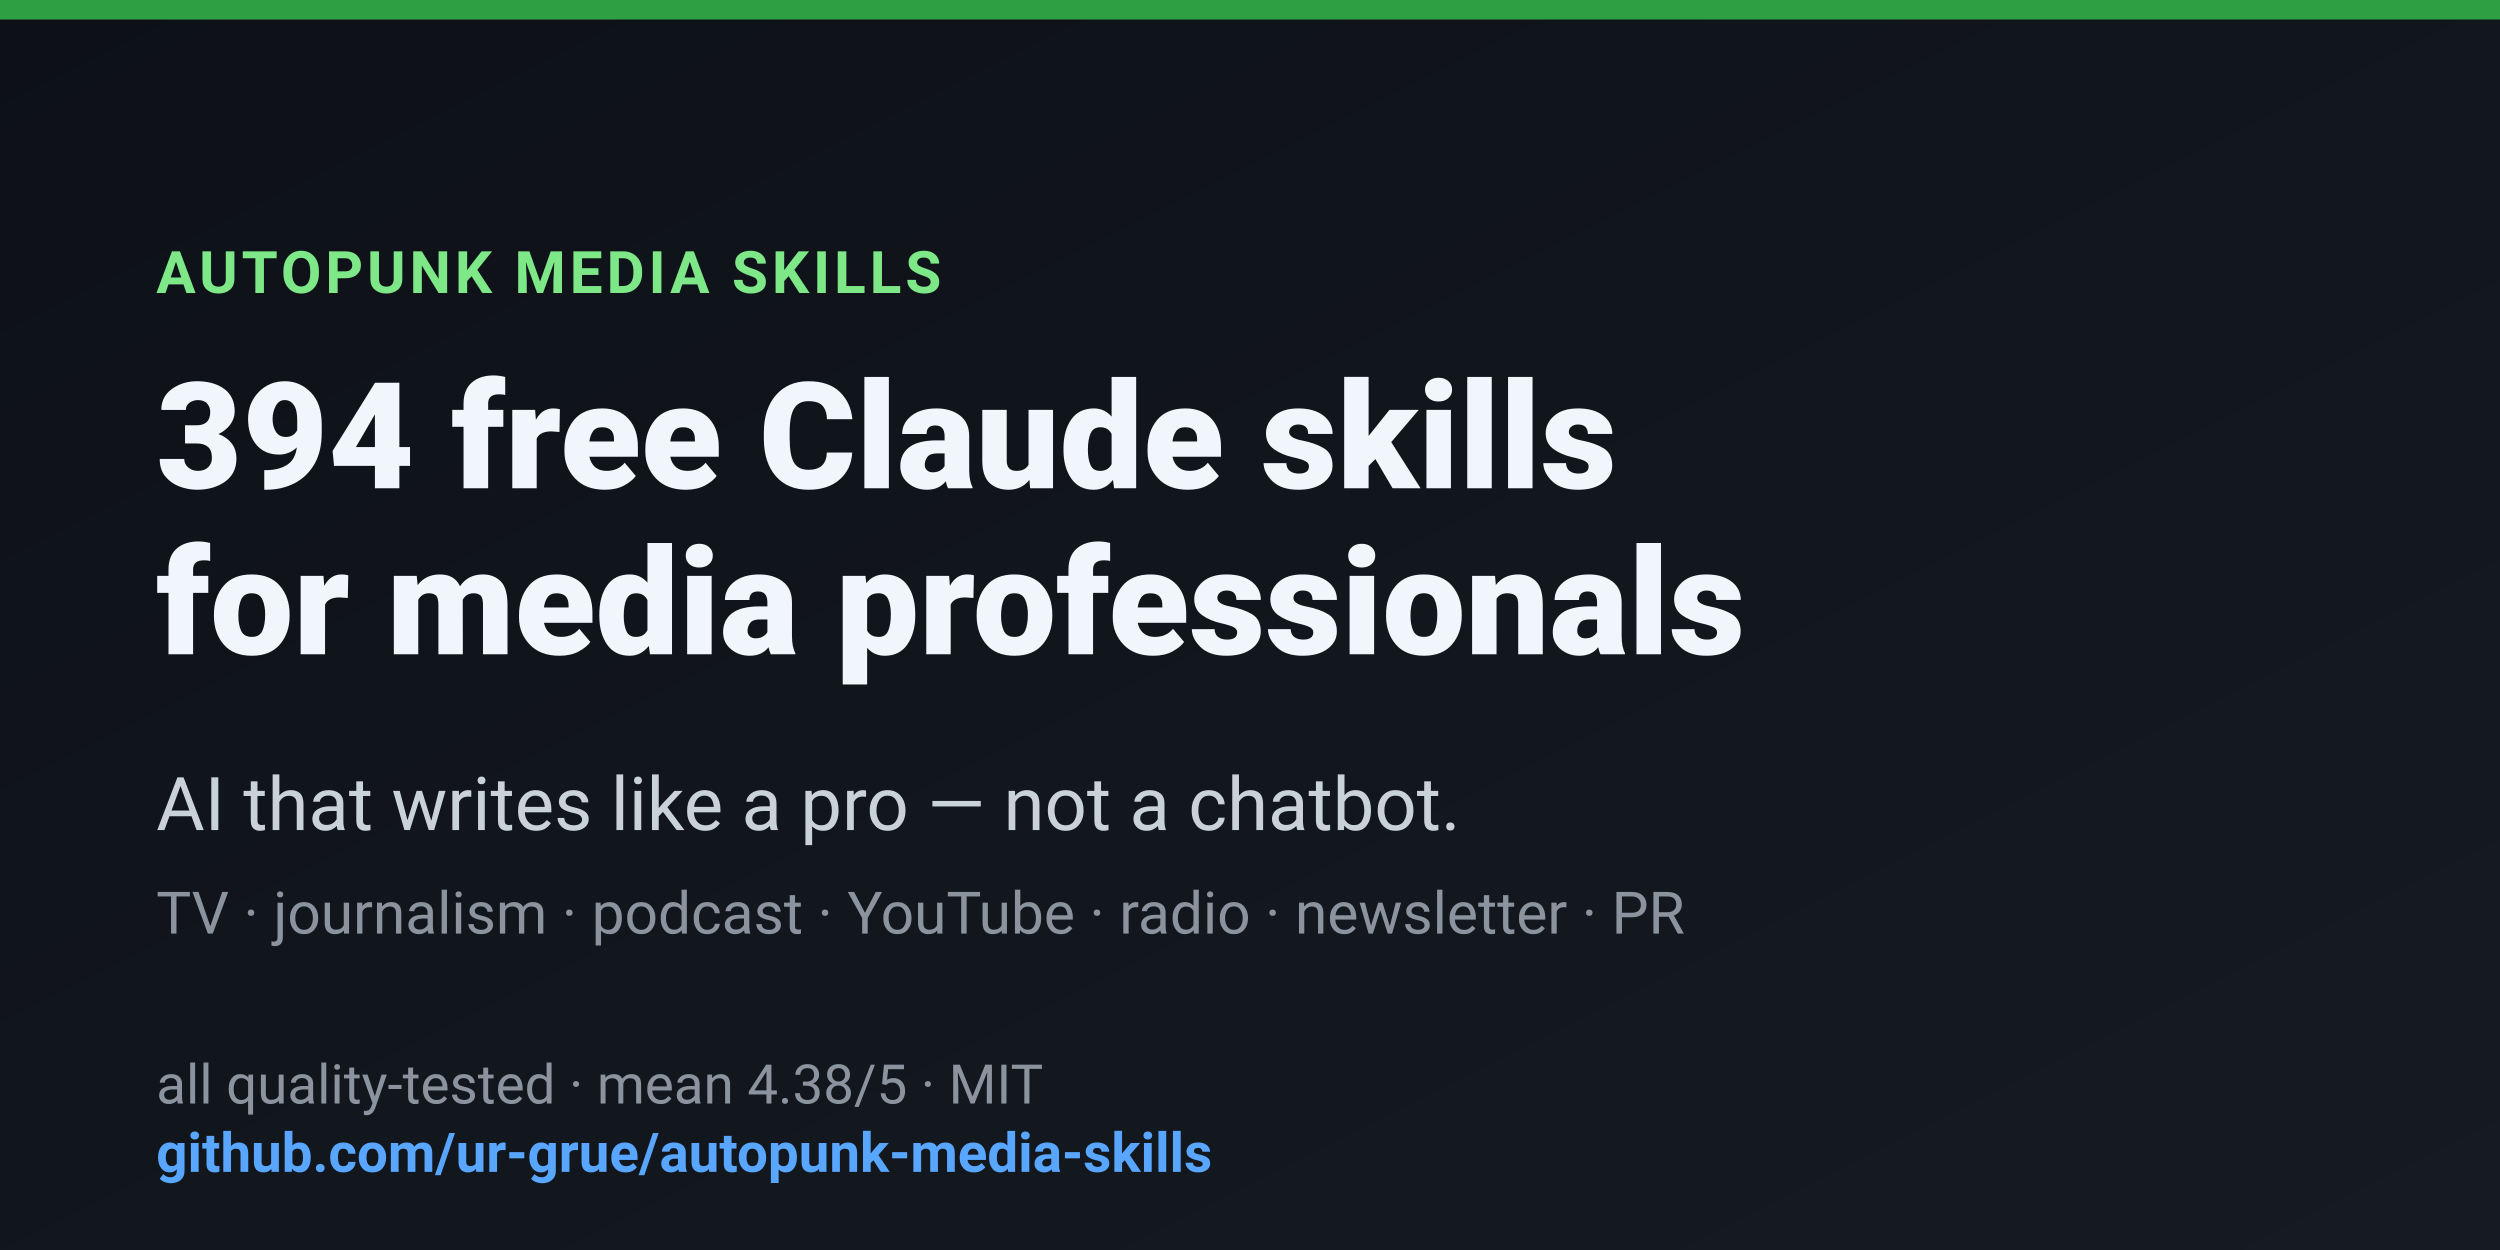
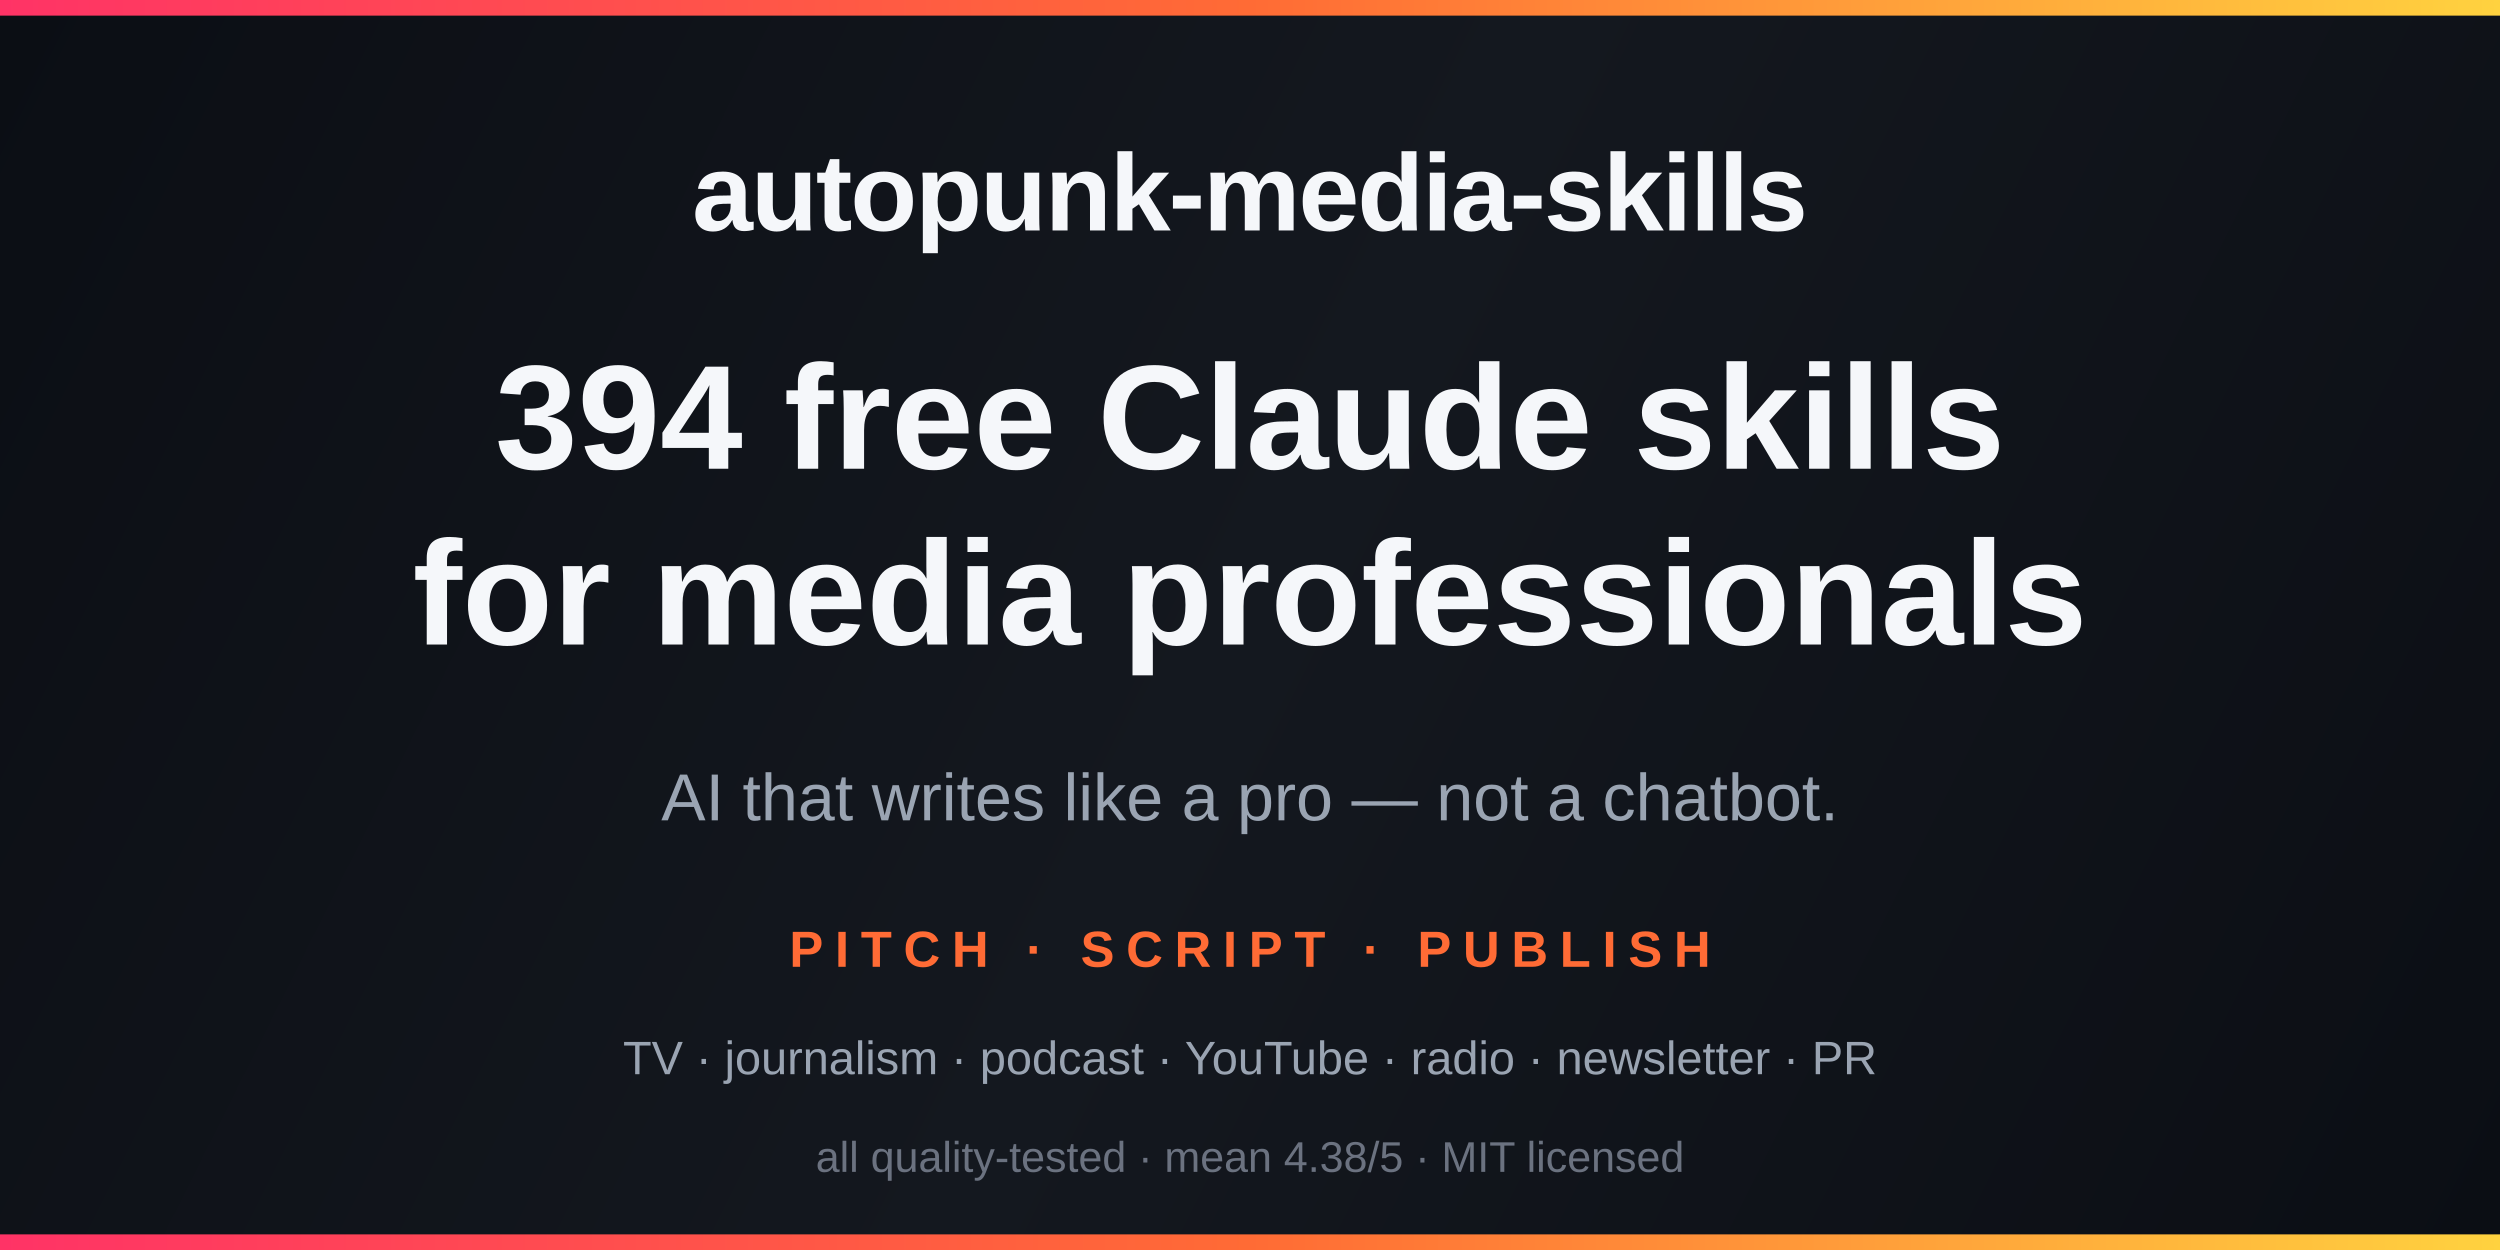
- <svg xmlns="http://www.w3.org/2000/svg" width="1280" height="640" viewBox="0 0 1280 640" font-family="-apple-system, Segoe UI, Roboto, Helvetica, Arial, sans-serif">
+ <svg xmlns="http://www.w3.org/2000/svg" width="1280" height="640" viewBox="0 0 1280 640" font-family="'Helvetica Neue', Arial, sans-serif">
  <defs>
-     <linearGradient id="bg" x1="0" y1="0" x2="1" y2="1">
-       <stop offset="0" stop-color="#0d1117" />
-       <stop offset="1" stop-color="#161b22" />
+     <linearGradient id="bg" x1="0" y1="0" x2="1280" y2="640" gradientUnits="userSpaceOnUse">
+       <stop offset="0" stop-color="#0B0E14" />
+       <stop offset="0.5" stop-color="#14181F" />
+       <stop offset="1" stop-color="#0B0E14" />
+     </linearGradient>
+     <linearGradient id="accent" x1="0" y1="0" x2="1280" y2="0" gradientUnits="userSpaceOnUse">
+       <stop offset="0" stop-color="#FF3366" />
+       <stop offset="0.5" stop-color="#FF6B35" />
+       <stop offset="1" stop-color="#FFD23F" />
    </linearGradient>
  </defs>
  <rect width="1280" height="640" fill="url(#bg)" />
-   <rect x="0" y="0" width="1280" height="10" fill="#2ea043" />
-   <text x="80" y="150" fill="#7ee787" font-size="30" font-weight="600" letter-spacing="2">AUTOPUNK MEDIA SKILLS</text>
-   <text x="80" y="250" fill="#f0f6fc" font-size="76" font-weight="800">394 free Claude skills</text>
-   <text x="80" y="335" fill="#f0f6fc" font-size="76" font-weight="800">for media professionals</text>
-   <text x="80" y="425" fill="#c9d1d9" font-size="38" font-weight="400">AI that writes like a pro — not a chatbot.</text>
-   <text x="80" y="478" fill="#8b949e" font-size="30">TV · journalism · podcast · YouTube · radio · newsletter · PR</text>
-   <g fill="#8b949e" font-size="28">
-     <text x="80" y="565">all quality-tested · mean 4.38/5 · MIT</text>
-   </g>
-   <text x="80" y="600" fill="#58a6ff" font-size="28" font-weight="600">github.com/ur-grue/autopunk-media-skills</text>
+   <rect x="0" y="0" width="1280" height="8" fill="url(#accent)" />
+   <rect x="0" y="632" width="1280" height="8" fill="url(#accent)" />
+   <text x="640" y="118" font-size="56" font-weight="800" fill="#F5F7FA" text-anchor="middle" letter-spacing="-1">autopunk-media-skills</text>
+   <text x="640" y="240" font-size="76" font-weight="800" fill="#F5F7FA" text-anchor="middle">394 free Claude skills</text>
+   <text x="640" y="330" font-size="76" font-weight="800" fill="#F5F7FA" text-anchor="middle">for media professionals</text>
+   <text x="640" y="420" font-size="34" font-weight="400" fill="#9AA4B2" text-anchor="middle">AI that writes like a pro — not a chatbot.</text>
+   <text x="640" y="495" font-size="26" font-weight="600" fill="#FF6B35" text-anchor="middle" letter-spacing="6">PITCH · SCRIPT · PUBLISH</text>
+   <text x="640" y="550" font-size="24" font-weight="400" fill="#9AA4B2" text-anchor="middle">TV · journalism · podcast · YouTube · radio · newsletter · PR</text>
+   <text x="640" y="600" font-size="22" font-weight="400" fill="#6B7280" text-anchor="middle">all quality-tested · mean 4.38/5 · MIT licensed</text>
</svg>
